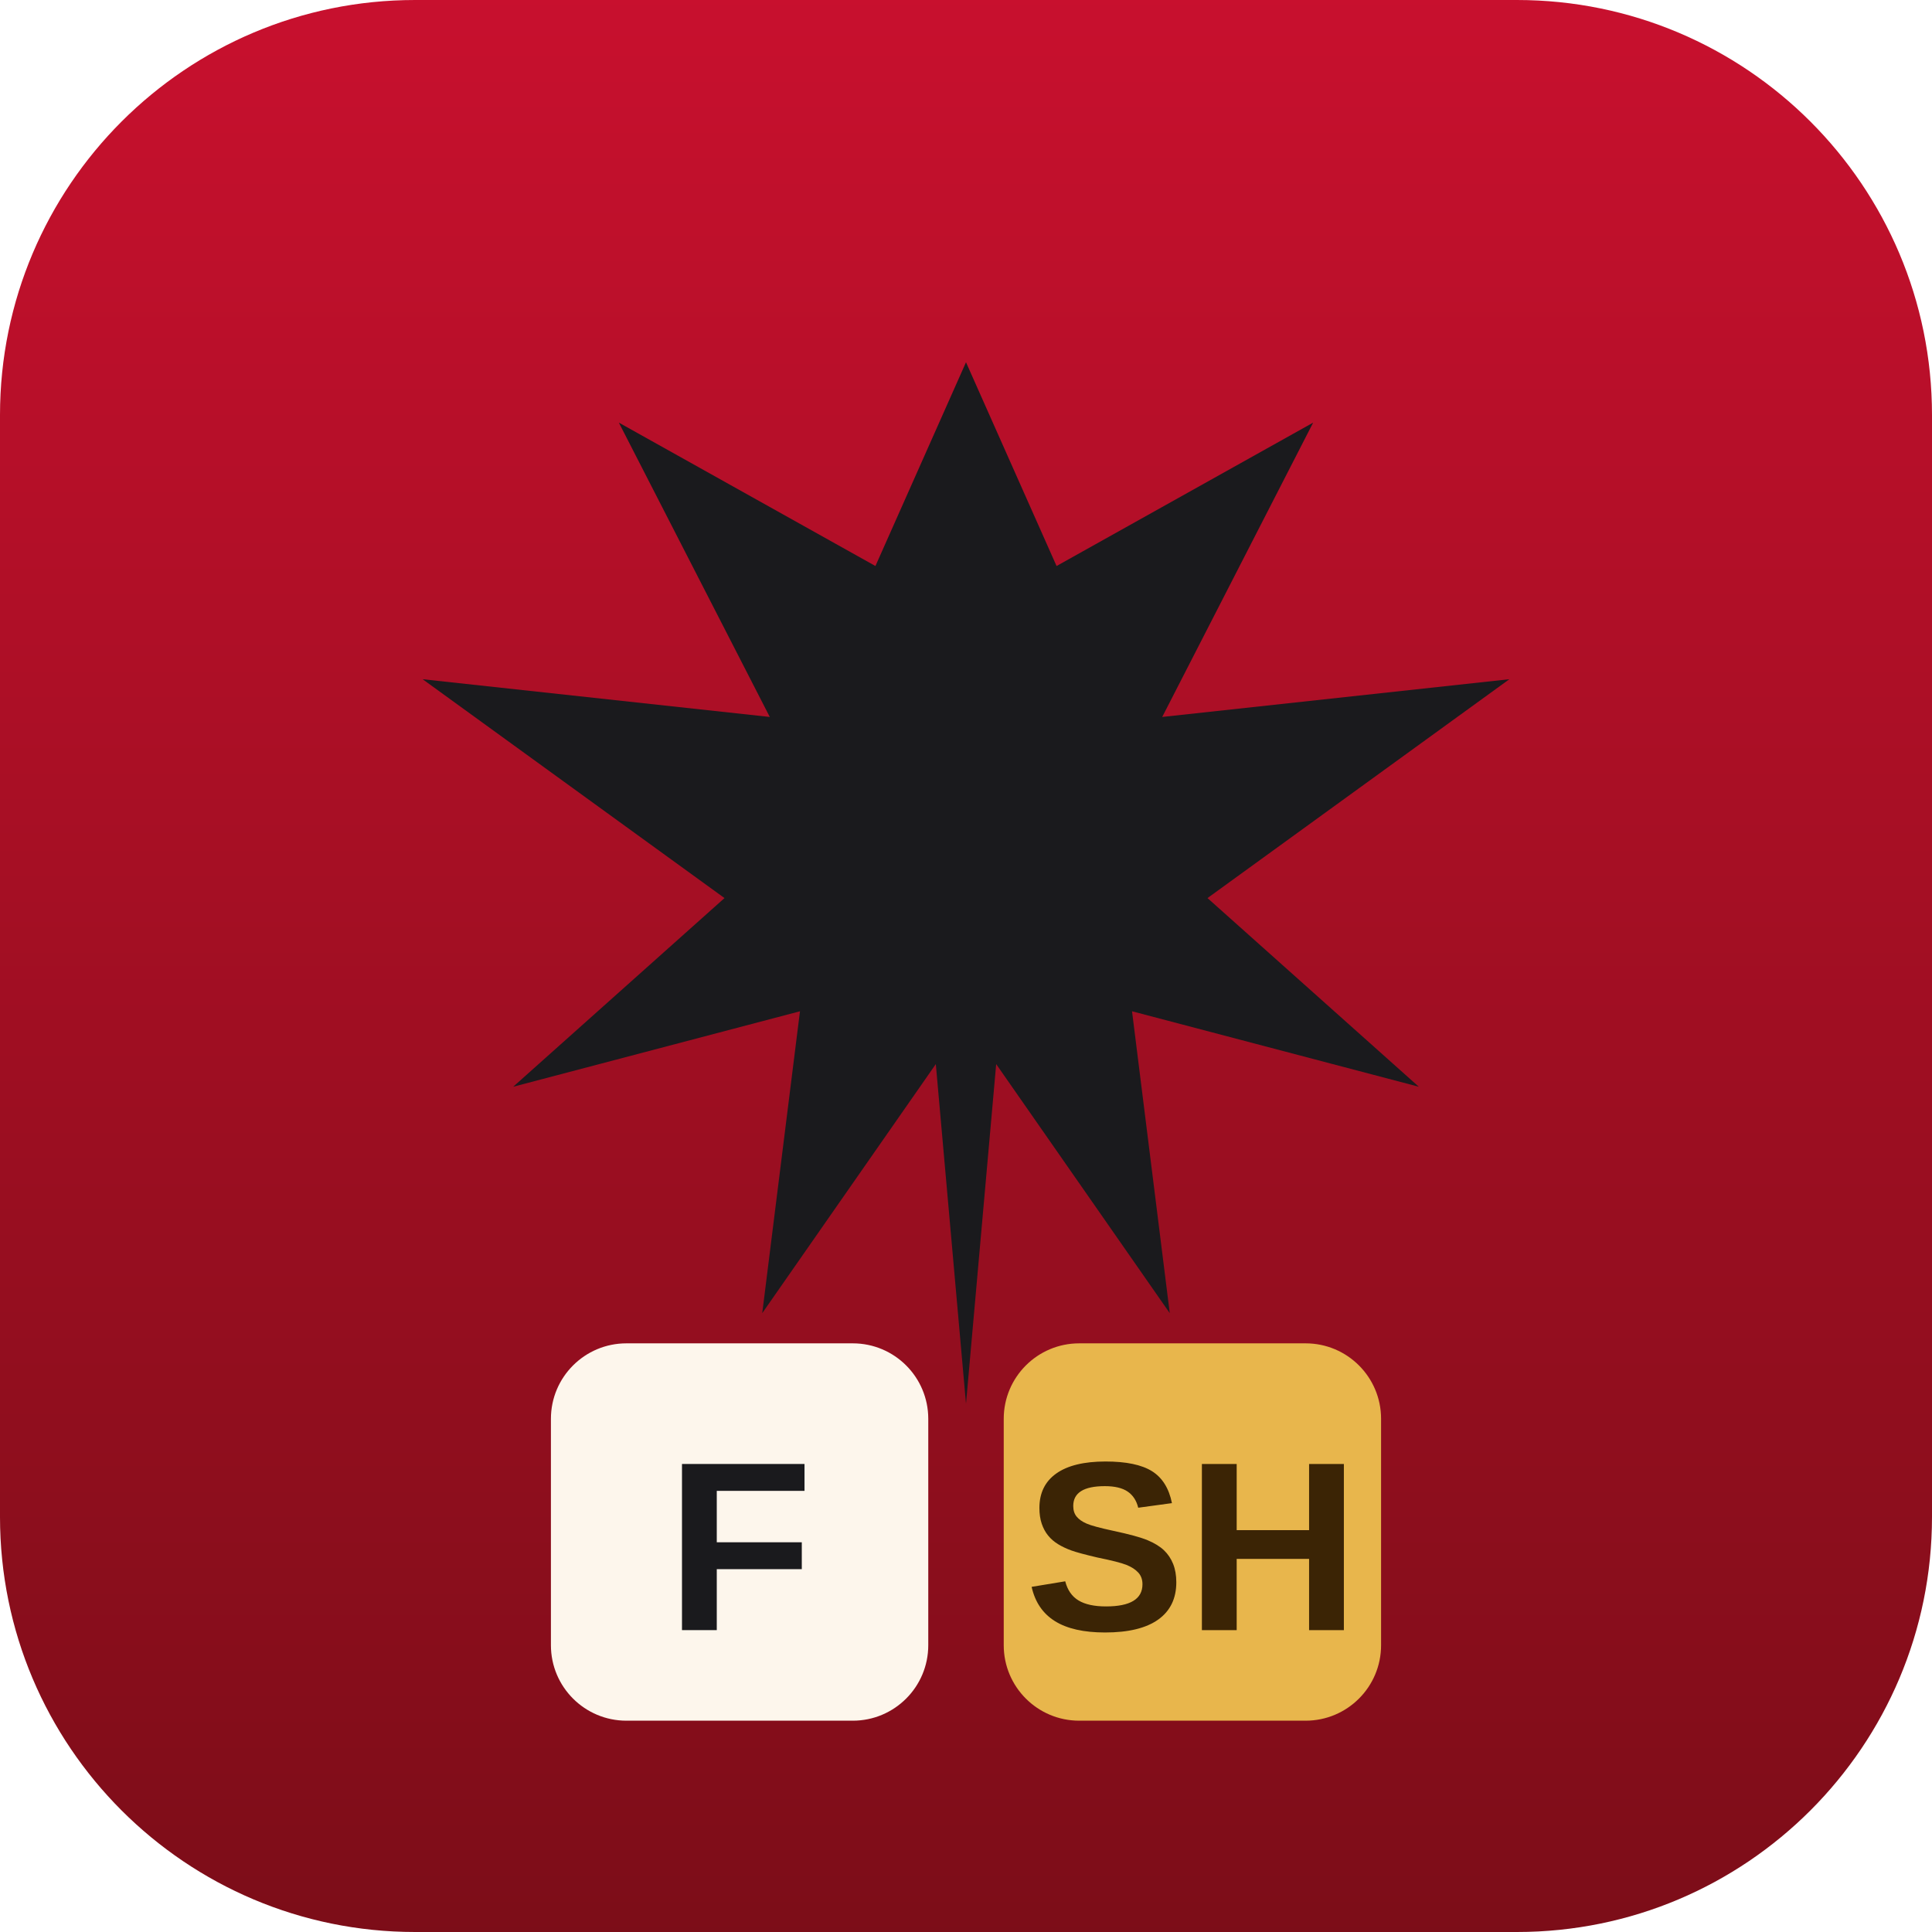
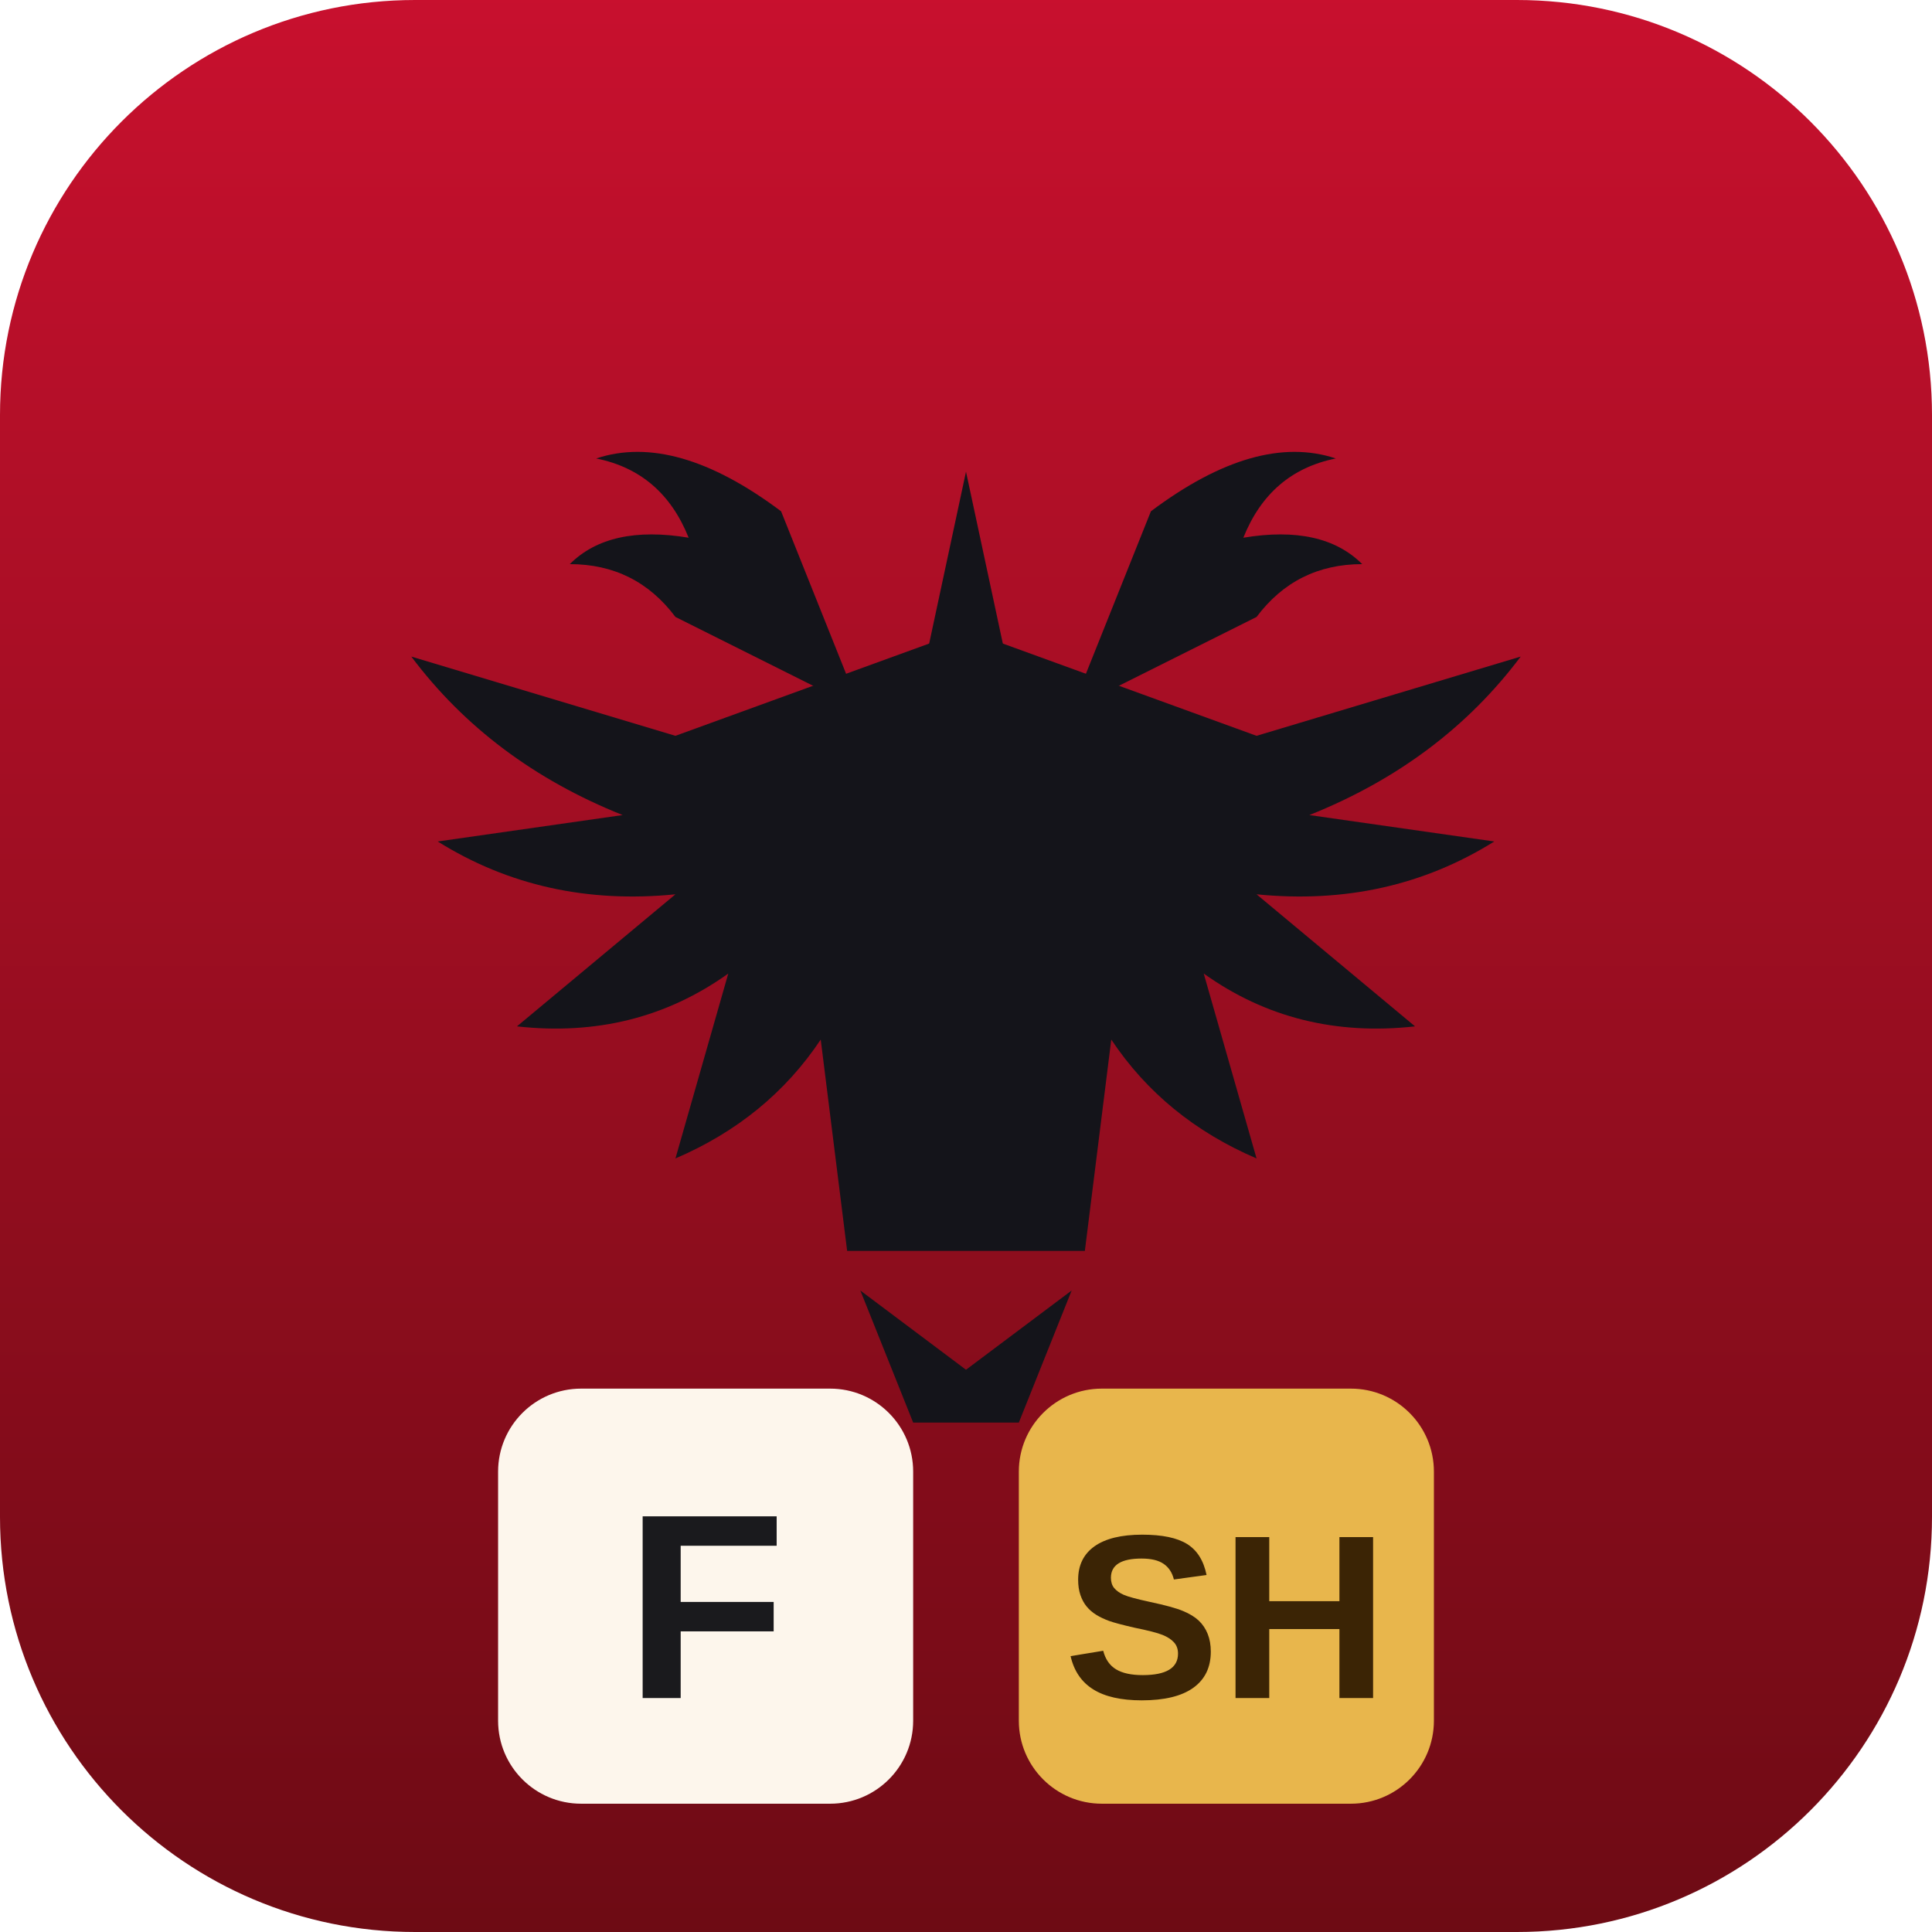
<svg xmlns="http://www.w3.org/2000/svg" viewBox="0 0 512 512">
  <defs>
    <linearGradient id="bg" x1="0" y1="0" x2="0" y2="1">
      <stop offset="0" stop-color="#c8102e" />
-       <stop offset="1" stop-color="#7c0d18" />
+       <stop offset="1" stop-color="#6d0b14" />
    </linearGradient>
  </defs>
  <rect width="512" height="512" rx="110" fill="url(#bg)" />
-   <path d="M256 96 L232 150 L164 112 L204 190 L112 180 L192 238 L136 288 L212 268 L202 348 L248 282 L256 372 L264 282 L310 348 L300 268 L376 288 L320 238 L400 180 L308 190 L348 112 L280 150 Z" fill="#1a1a1d" />
-   <rect x="146" y="356" width="100" height="100" rx="20" fill="#fdf6ec" />
-   <text x="196" y="432" font-family="Arial, sans-serif" font-size="64" font-weight="800" fill="#1a1a1d" text-anchor="middle">F</text>
-   <rect x="266" y="356" width="100" height="100" rx="20" fill="#e8b64c" />
-   <text x="316" y="432" font-family="Arial, sans-serif" font-size="64" font-weight="800" fill="#3b2405" text-anchor="middle">SH</text>
+   <g fill="#14141a" transform="translate(46 20) scale(3.5)">
+     <path d="M60 30 L57 44 L63 44 Z" />
+     <path d="M46 33 q-8 -6 -14 -4 q5 1 7 6 q-6 -1 -9 2 q5 0 8 4 L52 48 Z" />
+     <path d="M74 33 q8 -6 14 -4 q-5 1 -7 6 q6 -1 9 2 q-5 0 -8 4 L68 48 Z" />
+     <path d="M60 42 L38 50 L18 44 q6 8 16 12 L20 58 q8 5 18 4 L26 72 q9 1 16 -4 l-4 14 q7 -3 11 -9 l2 16 h18 l2 -16 q4 6 11 9 l-4 -14 q7 5 16 4 L82 62 q10 1 18 -4 l-14 -2 q10 -4 16 -12 L82 50 Z" />
+     <path d="M52 92 l8 6 l8 -6 l-4 10 h-8 Z" />
+   </g>
+   <rect x="132" y="368" width="110" height="110" rx="22" fill="#fdf6ec" />
+   <text x="187" y="450" font-family="Arial, sans-serif" font-size="70" font-weight="800" fill="#1a1a1d" text-anchor="middle">F</text>
+   <rect x="270" y="368" width="110" height="110" rx="22" fill="#e8b64c" />
+   <text x="325" y="450" font-family="Arial, sans-serif" font-size="62" font-weight="800" fill="#3b2405" text-anchor="middle">SH</text>
</svg>
